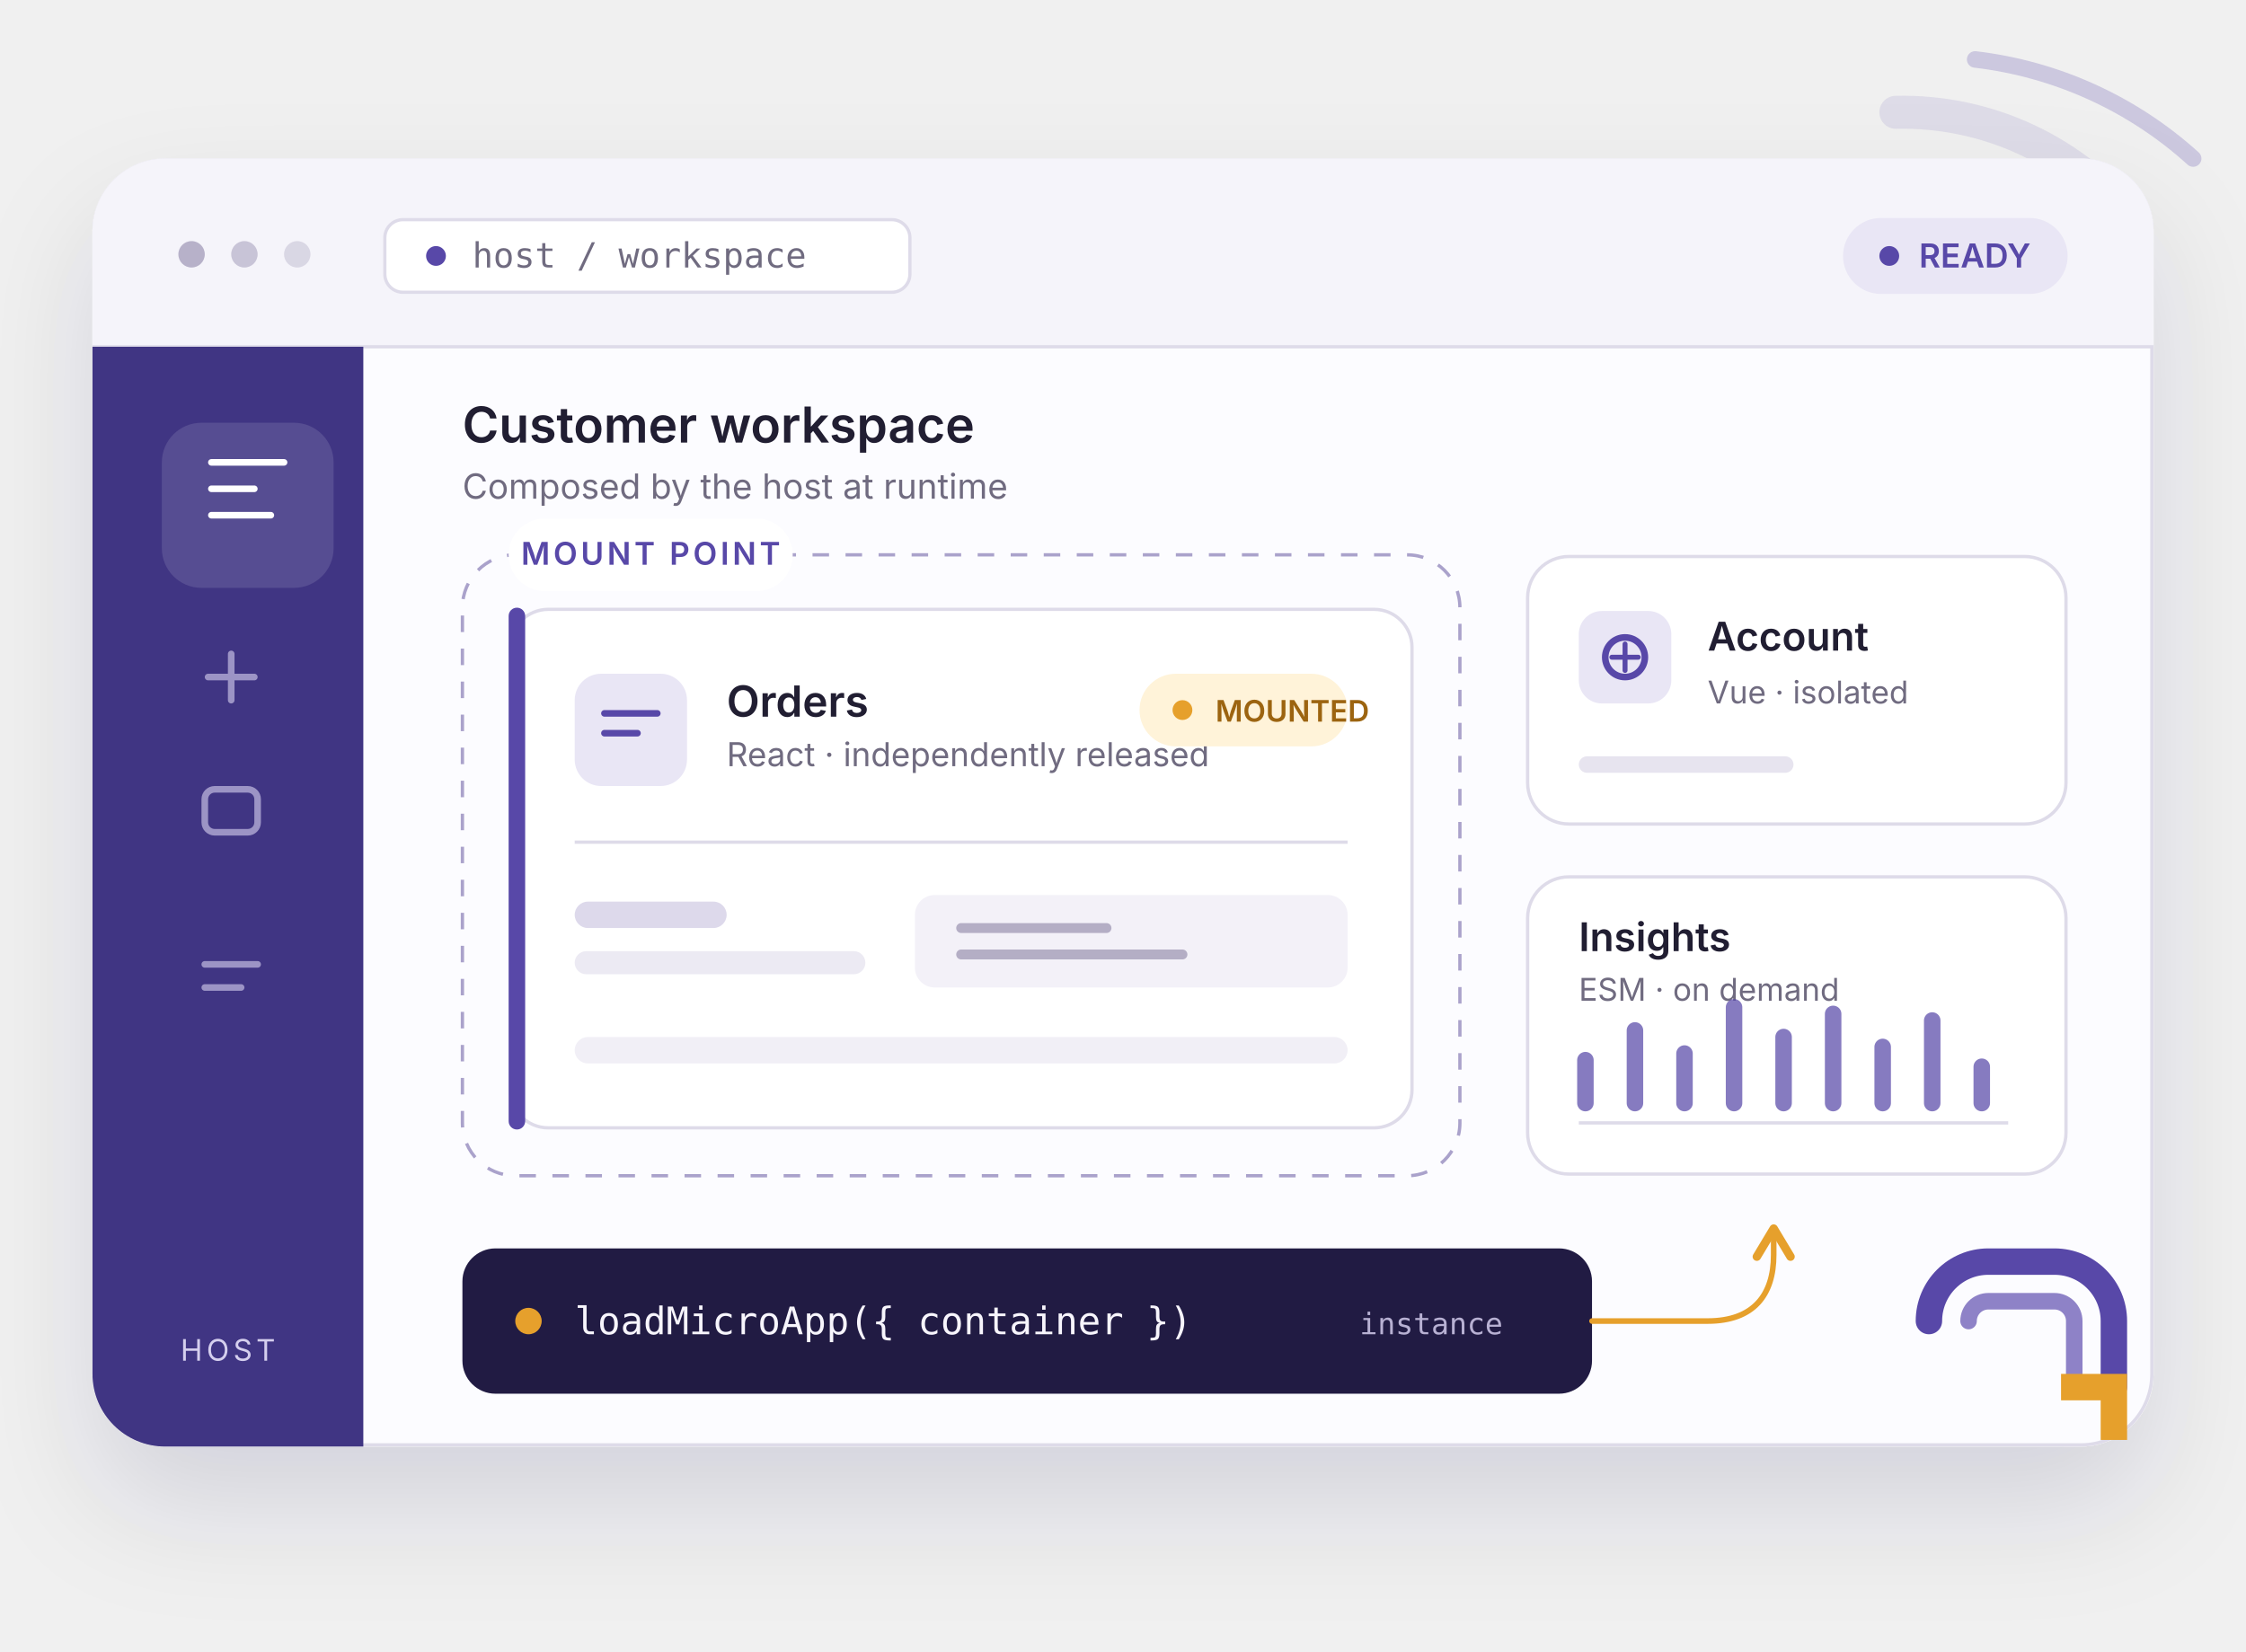
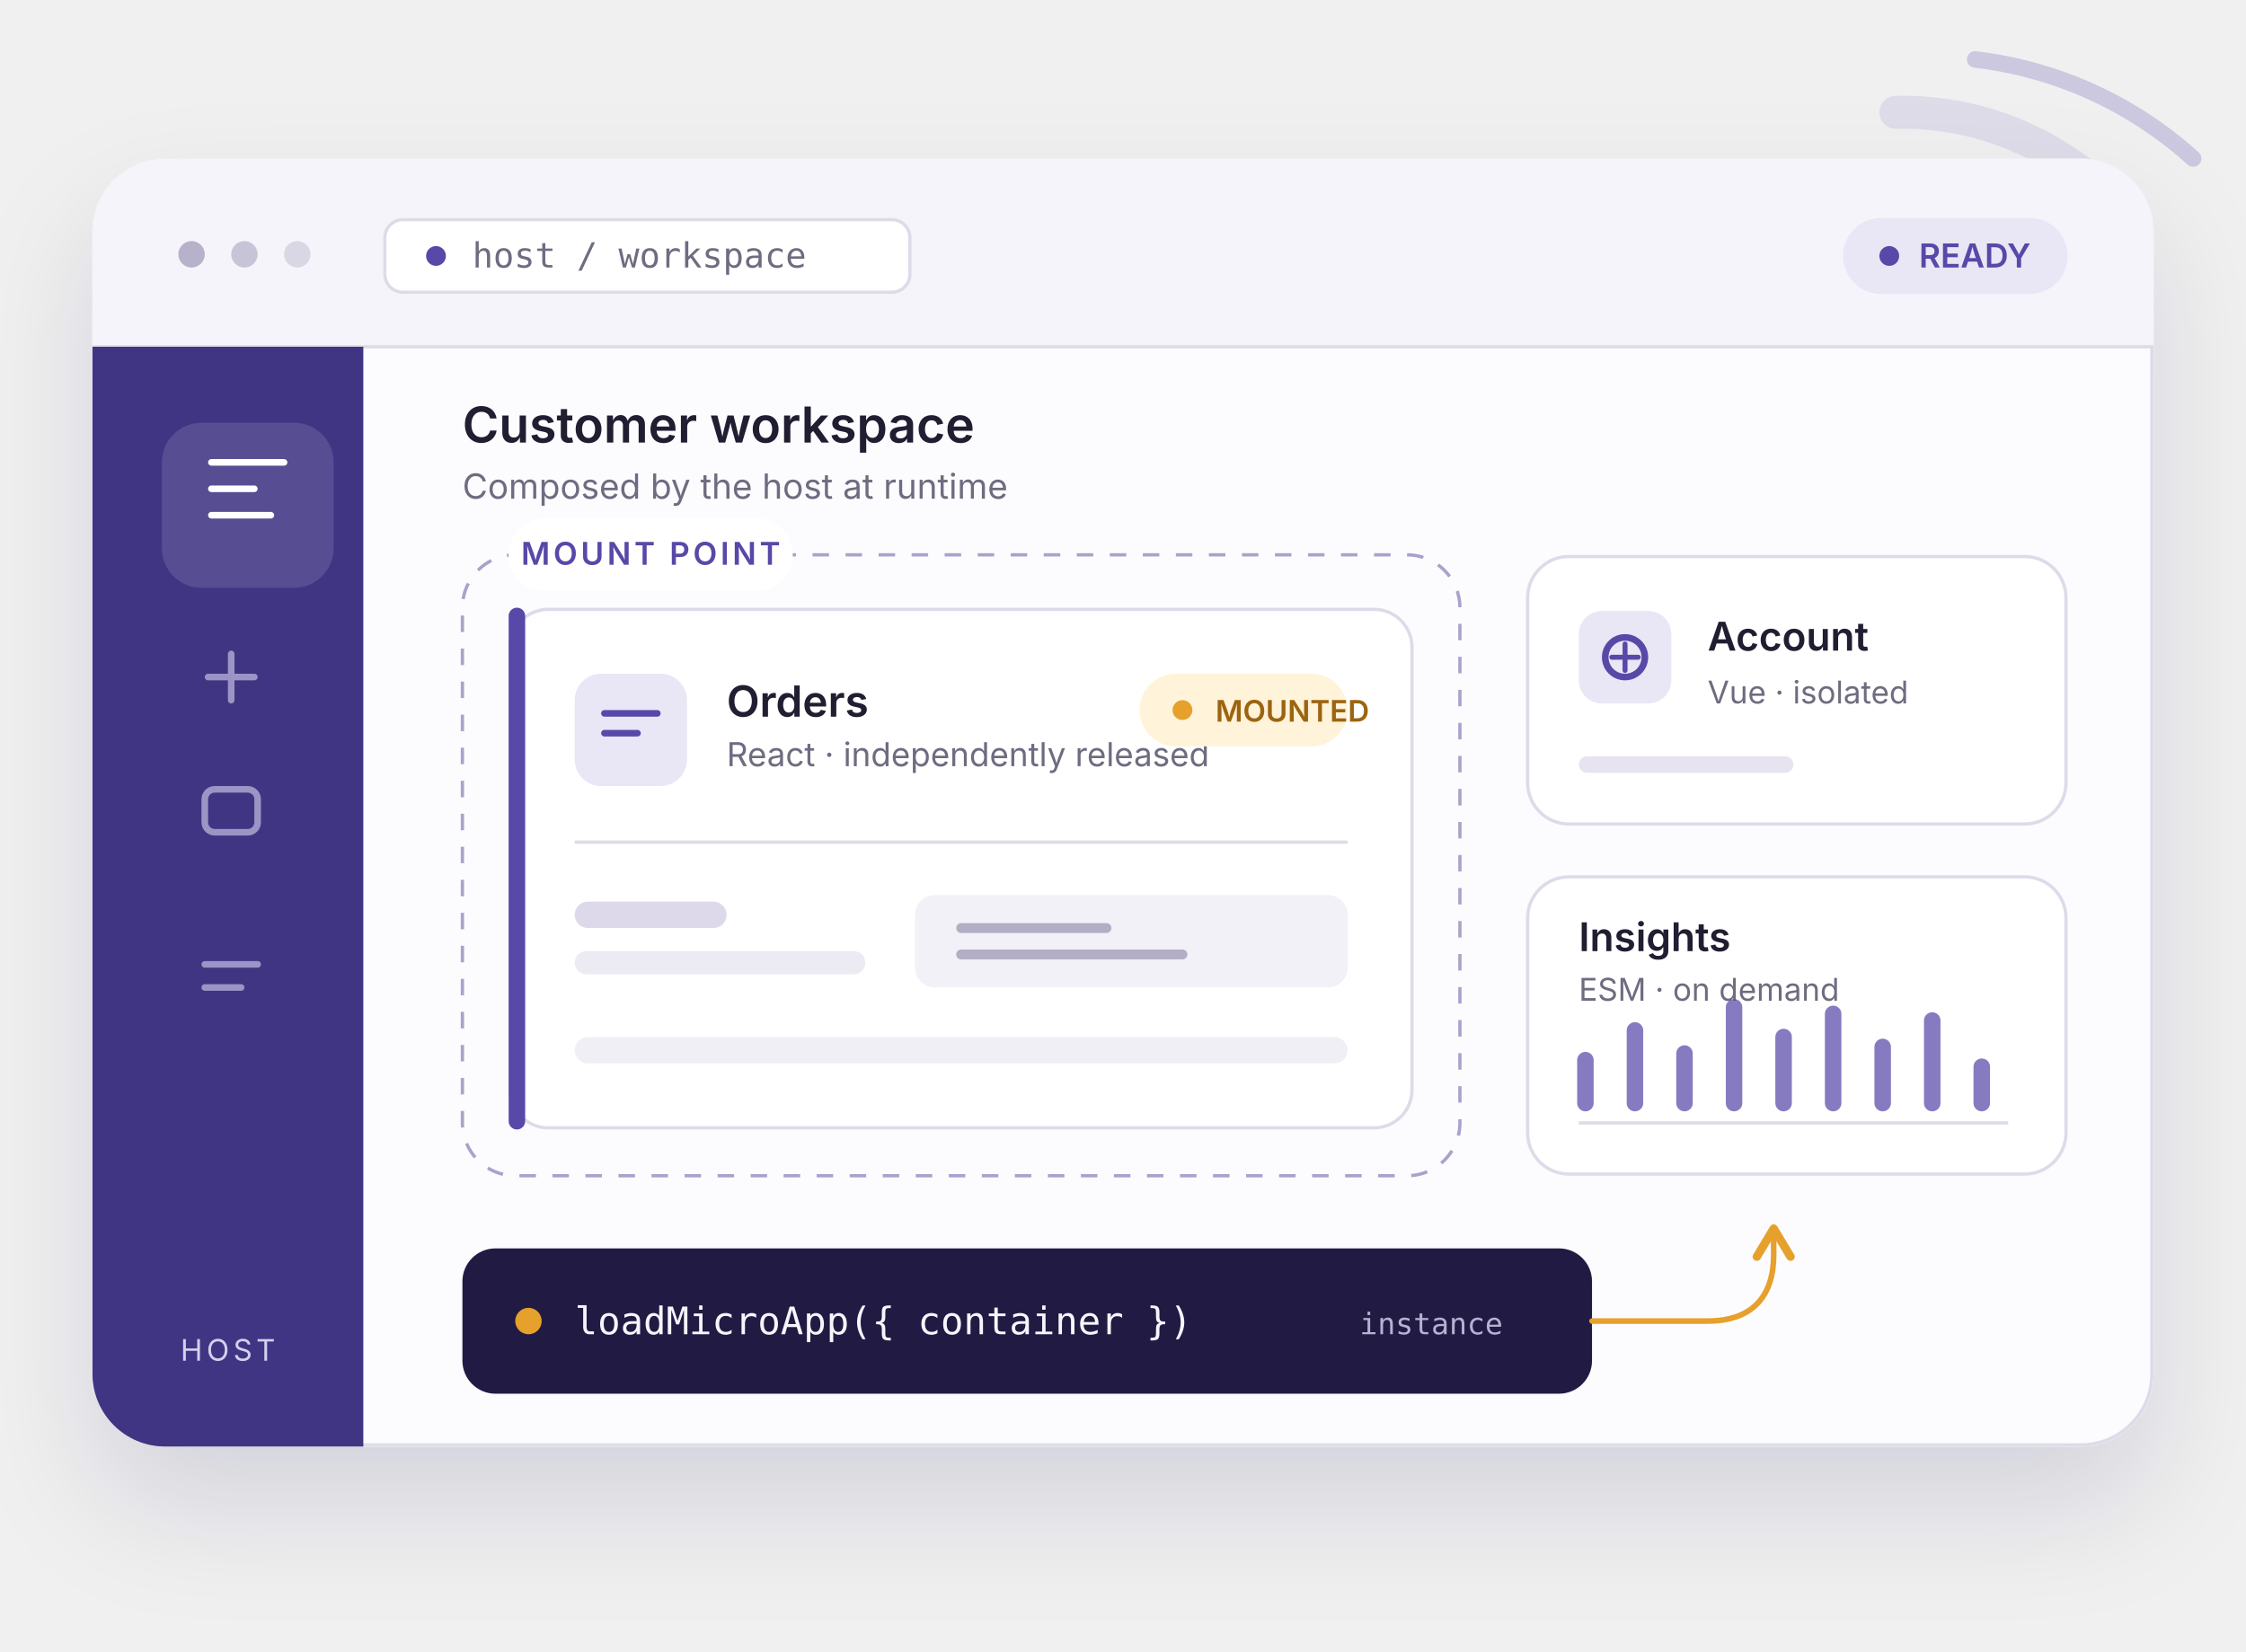
<svg xmlns="http://www.w3.org/2000/svg" viewBox="0 0 680 500" role="img" aria-labelledby="title desc">
  <defs>
    <filter id="stage-shadow" x="-15%" y="-15%" width="130%" height="140%">
      <feDropShadow dx="0" dy="18" stdDeviation="18" flood-color="#211b43" flood-opacity=".12" />
    </filter>
    <marker id="arrow" markerWidth="8" markerHeight="8" refX="6" refY="4" orient="auto">
      <path d="M1 1l5 3-5 3" fill="none" stroke="#E6A02C" stroke-linecap="round" stroke-linejoin="round" stroke-width="1.5" />
    </marker>
  </defs>
  <style>
    text { font-family: "IBM Plex Sans", -apple-system, BlinkMacSystemFont, "Segoe UI", sans-serif; }
    .mono { font-family: "IBM Plex Mono", "SFMono-Regular", Consolas, monospace; }
    .shell { fill: #FCFCFF; }
    .surface { fill: #FFFFFF; }
    .surface-soft { fill: #F5F4FA; }
    .line { stroke: #DEDBE9; }
    .ink { fill: #211E32; }
    .muted { fill: #706B80; }
  </style>
  <path d="M574 34a89 89 0 0 1 72 34" fill="none" stroke="#5848A8" stroke-linecap="round" stroke-width="10" opacity=".12" />
  <path d="M598 18a119 119 0 0 1 66 30" fill="none" stroke="#5848A8" stroke-linecap="round" stroke-width="5" opacity=".24" />
  <circle cx="646" cy="75" r="5" fill="#E6A02C" />
  <g filter="url(#stage-shadow)">
    <rect class="shell" x="28" y="48" width="624" height="390" rx="22" />
    <rect x="28.5" y="48.5" width="623" height="389" rx="21.5" fill="none" class="line" />
  </g>
  <path d="M50 48h580a22 22 0 0 1 22 22v35H28V70a22 22 0 0 1 22-22z" class="surface-soft" />
  <path d="M28 105h624" class="line" fill="none" />
  <circle cx="58" cy="77" r="4" fill="#B7B1C9" />
  <circle cx="74" cy="77" r="4" fill="#B7B1C9" opacity=".72" />
  <circle cx="90" cy="77" r="4" fill="#B7B1C9" opacity=".44" />
  <rect x="116" y="66" width="160" height="23" rx="6" class="surface" />
  <rect x="116.5" y="66.5" width="159" height="22" rx="5.5" fill="none" class="line" />
  <circle cx="132" cy="77.5" r="3" fill="#5848A8" />
  <text x="143" y="81" class="mono muted" font-size="10.5">host / workspace</text>
  <rect x="558" y="66" width="68" height="23" rx="11.5" fill="#E9E6F5" />
  <circle cx="572" cy="77.5" r="3" fill="#5848A8" />
  <text x="581" y="81" fill="#5848A8" font-size="10" font-weight="600">READY</text>
  <path d="M28 105h82v333H50a22 22 0 0 1-22-22V105z" fill="#403583" />
  <g transform="translate(49 128)">
    <path d="M0 12a12 12 0 0 1 12-12h28a12 12 0 0 1 12 12v26a12 12 0 0 1-12 12H12A12 12 0 0 1 0 38z" fill="#FFFFFF" opacity=".12" />
    <path d="M15 12h22M15 20h13M15 28h18" fill="none" stroke="#FFFFFF" stroke-linecap="round" stroke-width="2" />
  </g>
  <g fill="none" stroke="#D5CFEE" stroke-linecap="round" stroke-width="2" opacity=".62">
    <path d="M63 205h14M70 198v14" />
    <rect x="62" y="239" width="16" height="13" rx="3" />
    <path d="M62 292h16M62 299h11" />
  </g>
  <text x="69" y="412" fill="#D5CFEE" font-size="9" letter-spacing="1.2" text-anchor="middle">HOST</text>
  <text x="140" y="134" class="ink" font-size="15" font-weight="600">Customer workspace</text>
  <text x="140" y="151" class="muted" font-size="10.5">Composed by the host at runtime</text>
  <rect x="140" y="168" width="302" height="188" rx="16" fill="none" stroke="#AAA2CB" stroke-dasharray="5 5" />
  <rect x="154" y="157" width="86" height="22" rx="11" class="surface" />
  <text x="197" y="171" fill="#5848A8" font-size="9.5" font-weight="600" letter-spacing="1" text-anchor="middle">MOUNT POINT</text>
  <rect x="154" y="184" width="274" height="158" rx="12" class="surface" />
  <rect x="154.5" y="184.5" width="273" height="157" rx="11.5" fill="none" class="line" />
  <rect x="154" y="184" width="5" height="158" rx="2.5" fill="#5848A8" />
  <rect x="174" y="204" width="34" height="34" rx="8" fill="#E9E6F5" />
  <path d="M183 216h16M183 222h10" fill="none" stroke="#5848A8" stroke-linecap="round" stroke-width="2" />
  <text x="220" y="217" class="ink" font-size="13" font-weight="600">Orders</text>
  <text x="220" y="232" class="muted" font-size="10">React · independently released</text>
  <rect x="345" y="204" width="63" height="22" rx="11" fill="#FFF3D9" />
  <circle cx="358" cy="215" r="3" fill="#E6A02C" />
  <text x="368" y="218.5" fill="#9C6410" font-size="9" font-weight="600">MOUNTED</text>
  <path d="M174 255h234" class="line" fill="none" />
  <rect x="174" y="273" width="46" height="8" rx="4" fill="#DDD9EB" />
  <rect x="174" y="288" width="88" height="7" rx="3.5" fill="#ECEAF3" />
  <rect x="277" y="271" width="131" height="28" rx="6" fill="#F3F1F8" />
  <path d="M291 281h44M291 289h67" stroke="#B4AEC5" stroke-linecap="round" stroke-width="3" />
  <rect x="174" y="314" width="234" height="8" rx="4" fill="#F1EFF6" />
  <rect x="462" y="168" width="164" height="82" rx="13" class="surface" />
  <rect x="462.5" y="168.5" width="163" height="81" rx="12.5" fill="none" class="line" />
  <rect x="478" y="185" width="28" height="28" rx="7" fill="#E9E6F5" />
  <circle cx="492" cy="199" r="6" fill="none" stroke="#5848A8" stroke-width="2" />
  <path d="M488 199h8M492 195v8" stroke="#5848A8" stroke-linecap="round" stroke-width="1.5" />
  <text x="517" y="197" class="ink" font-size="12" font-weight="600">Account</text>
  <text x="517" y="213" class="muted" font-size="9.5">Vue · isolated</text>
  <rect x="478" y="229" width="65" height="5" rx="2.5" fill="#E7E4EF" />
  <rect x="462" y="265" width="164" height="91" rx="13" class="surface" />
  <rect x="462.5" y="265.5" width="163" height="90" rx="12.5" fill="none" class="line" />
  <text x="478" y="288" class="ink" font-size="12" font-weight="600">Insights</text>
  <text x="478" y="303" class="muted" font-size="9.5">ESM · on demand</text>
  <path d="M480 334v-13M495 334v-22M510 334v-15M525 334v-29M540 334v-20M555 334v-27M570 334v-17M585 334v-25M600 334v-11" stroke="#5848A8" stroke-linecap="round" stroke-width="5" opacity=".72" />
  <path d="M478 340h130" class="line" fill="none" />
  <g>
    <rect x="140" y="378" width="342" height="44" rx="10" fill="#211B43" />
    <circle cx="160" cy="400" r="4" fill="#E6A02C" />
    <text x="174" y="404" fill="#F7F5FC" class="mono" font-size="11.5">loadMicroApp({ container })</text>
    <text x="455" y="404" fill="#B8B1D3" class="mono" font-size="9" text-anchor="end">instance</text>
  </g>
  <path d="M482 400h35c14 0 20-8 20-20v-8" fill="none" stroke="#E6A02C" stroke-linecap="round" stroke-width="1.7" marker-end="url(#arrow)" />
-   <g transform="translate(584 382)">
-     <path d="M0 18A18 18 0 0 1 18 0h20a18 18 0 0 1 18 18v20" fill="none" stroke="#5848A8" stroke-linecap="round" stroke-width="8" />
-     <path d="M12 18a6 6 0 0 1 6-6h20a6 6 0 0 1 6 6v20" fill="none" stroke="#8E82C7" stroke-linecap="round" stroke-width="5" />
-     <path d="M44 38h12v12" fill="none" stroke="#E6A02C" stroke-linecap="square" stroke-width="8" />
-   </g>
</svg>
